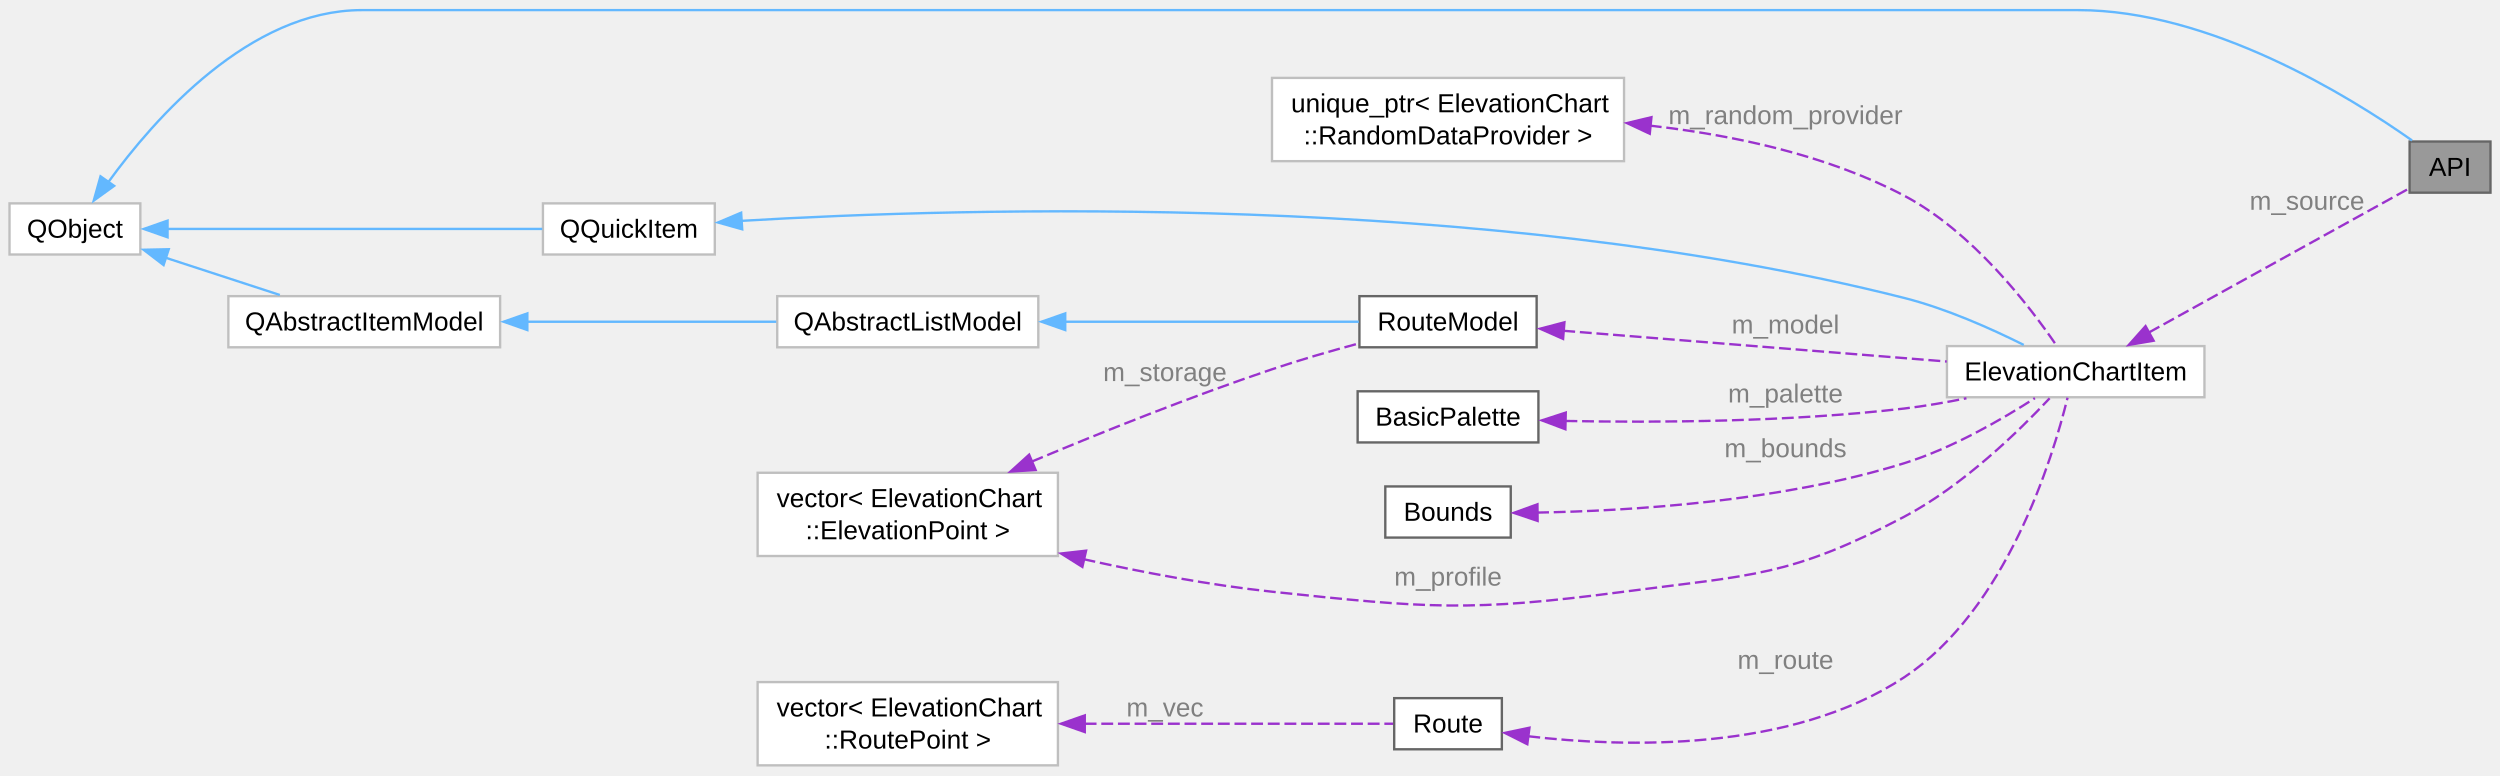
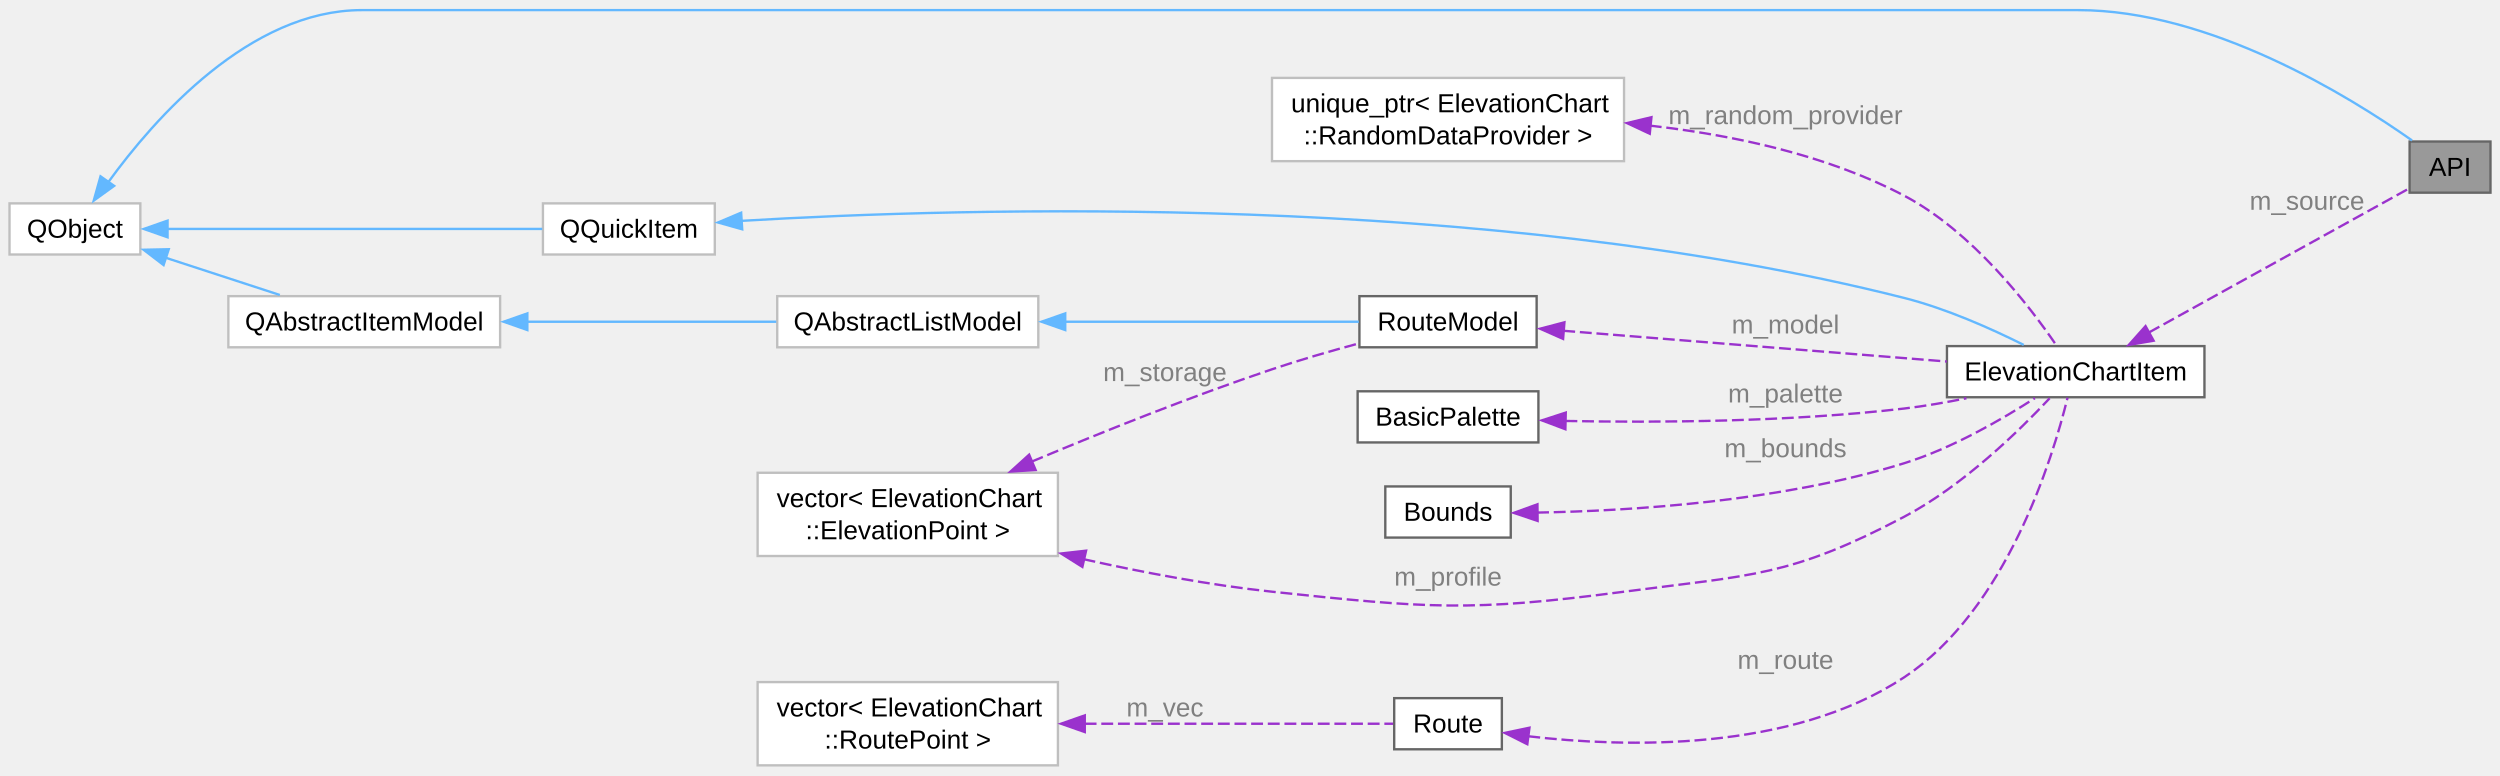
<svg xmlns="http://www.w3.org/2000/svg" xmlns:xlink="http://www.w3.org/1999/xlink" width="1051pt" height="326pt" viewBox="0.00 0.00 1051.00 325.50">
  <g id="graph0" class="graph" transform="scale(1 1) rotate(0) translate(4 321.5)">
    <g id="Node000001" class="node">
      <g id="a_Node000001">
        <a xlink:title="Публичный интерфейс (C++) для виджета профиля высот.">
          <polygon fill="#999999" stroke="#666666" points="1043,-262.25 1009,-262.25 1009,-240.75 1043,-240.75 1043,-262.25" />
          <text text-anchor="middle" x="1026" y="-247.8" font-family="Arial" font-size="11.00">API</text>
        </a>
      </g>
    </g>
    <g id="Node000002" class="node">
      <g id="a_Node000002">
        <a xlink:title=" ">
          <polygon fill="white" stroke="#bfbfbf" points="55,-236.25 0,-236.25 0,-214.75 55,-214.75 55,-236.25" />
          <text text-anchor="middle" x="27.5" y="-221.8" font-family="Arial" font-size="11.00">QObject</text>
        </a>
      </g>
    </g>
    <g id="edge1_Node000001_Node000002" class="edge">
      <g id="a_edge1_Node000001_Node000002">
        <a xlink:title=" ">
          <path fill="none" stroke="#63b8ff" d="M41.47,-245.1C61.07,-272.12 101.02,-317.5 148.12,-317.5 148.12,-317.5 148.12,-317.5 869.62,-317.5 925.02,-317.5 983.31,-281.53 1010.03,-262.7" />
          <polygon fill="#63b8ff" stroke="#63b8ff" points="43.99,-243.61 35.4,-237.41 38.26,-247.62 43.99,-243.61" />
        </a>
      </g>
    </g>
    <g id="Node000004" class="node">
      <g id="a_Node000004">
        <a xlink:href="../../d7/d4d/classQQuickItem.html" target="_top" xlink:title=" ">
          <polygon fill="white" stroke="#bfbfbf" points="296.5,-236.25 224.25,-236.25 224.25,-214.75 296.5,-214.75 296.5,-236.25" />
          <text text-anchor="middle" x="260.38" y="-221.8" font-family="Arial" font-size="11.00">QQuickItem</text>
        </a>
      </g>
    </g>
    <g id="edge4_Node000004_Node000002" class="edge">
      <g id="a_edge4_Node000004_Node000002">
        <a xlink:title=" ">
          <path fill="none" stroke="#63b8ff" d="M66.17,-225.5C109.84,-225.5 181.26,-225.5 223.95,-225.5" />
          <polygon fill="#63b8ff" stroke="#63b8ff" points="66.44,-222 56.44,-225.5 66.44,-229 66.44,-222" />
        </a>
      </g>
    </g>
    <g id="Node000011" class="node">
      <g id="a_Node000011">
        <a xlink:href="../../d0/d5a/classQAbstractItemModel.html" target="_top" xlink:title=" ">
          <polygon fill="white" stroke="#bfbfbf" points="206.25,-197.25 92,-197.25 92,-175.75 206.25,-175.75 206.25,-197.25" />
          <text text-anchor="middle" x="149.12" y="-182.8" font-family="Arial" font-size="11.00">QAbstractItemModel</text>
        </a>
      </g>
    </g>
    <g id="edge12_Node000011_Node000002" class="edge">
      <g id="a_edge12_Node000011_Node000002">
        <a xlink:title=" ">
          <path fill="none" stroke="#63b8ff" d="M65.53,-213.43C80.87,-208.43 98.57,-202.66 113.63,-197.74" />
          <polygon fill="#63b8ff" stroke="#63b8ff" points="64.77,-210.32 56.35,-216.75 66.94,-216.98 64.77,-210.32" />
        </a>
      </g>
    </g>
    <g id="Node000003" class="node">
      <g id="a_Node000003">
-         <a xlink:href="../../d2/d6b/classElevationChart_1_1ElevationChartItem.html" target="_top" xlink:title=" ">
-           <polygon fill="white" stroke="#bfbfbf" points="922.75,-176.25 814.5,-176.25 814.5,-154.75 922.75,-154.75 922.75,-176.25" />
+         <a xlink:href="../../d2/d6b/classElevationChart_1_1ElevationChartItem.html" target="_top" xlink:title="Основной класс библиотеки.">
+           <polygon fill="white" stroke="#666666" points="922.75,-176.25 814.5,-176.25 814.5,-154.75 922.75,-154.75 922.75,-176.25" />
          <text text-anchor="middle" x="868.62" y="-161.8" font-family="Arial" font-size="11.00">ElevationChartItem</text>
        </a>
      </g>
    </g>
    <g id="edge2_Node000001_Node000003" class="edge">
      <g id="a_edge2_Node000001_Node000003">
        <a xlink:title=" ">
          <path fill="none" stroke="#9a32cd" stroke-dasharray="5,2" d="M899.42,-181.99C932.04,-200.04 983.12,-228.32 1008.93,-242.61" />
          <polygon fill="#9a32cd" stroke="#9a32cd" points="901.38,-178.52 890.94,-176.74 897.99,-184.65 901.38,-178.52" />
        </a>
      </g>
      <text text-anchor="middle" x="965.88" y="-233.55" font-family="Arial" font-size="11.00" fill="grey"> m_source</text>
    </g>
    <g id="edge3_Node000003_Node000004" class="edge">
      <g id="a_edge3_Node000003_Node000004">
        <a xlink:title=" ">
          <path fill="none" stroke="#63b8ff" d="M307.64,-228.9C401.5,-234.52 620.34,-241.08 796.5,-196.5 814.13,-192.04 832.94,-183.66 846.79,-176.74" />
          <polygon fill="#63b8ff" stroke="#63b8ff" points="308.02,-225.35 297.82,-228.22 307.58,-232.34 308.02,-225.35" />
        </a>
      </g>
    </g>
    <g id="Node000005" class="node">
      <g id="a_Node000005">
        <a xlink:href="../../d8/d37/classSG_1_1BasicPalette.html" target="_top" xlink:title="Простейшая палитра цветов.">
          <polygon fill="white" stroke="#666666" points="642.75,-157.25 566.75,-157.25 566.75,-135.75 642.75,-135.75 642.75,-157.25" />
          <text text-anchor="middle" x="604.75" y="-142.8" font-family="Arial" font-size="11.00">BasicPalette</text>
        </a>
      </g>
    </g>
    <g id="edge5_Node000003_Node000005" class="edge">
      <g id="a_edge5_Node000003_Node000005">
        <a xlink:title=" ">
          <path fill="none" stroke="#9a32cd" stroke-dasharray="5,2" d="M654.11,-144.78C692.78,-144.03 748.29,-144.36 796.5,-150 805.04,-151 814.05,-152.56 822.7,-154.32" />
          <polygon fill="#9a32cd" stroke="#9a32cd" points="654.09,-141.3 644.18,-145.03 654.25,-148.3 654.09,-141.3" />
        </a>
      </g>
      <text text-anchor="middle" x="746.62" y="-152.55" font-family="Arial" font-size="11.00" fill="grey"> m_palette</text>
    </g>
    <g id="Node000006" class="node">
      <g id="a_Node000006">
        <a xlink:href="../../d6/d1e/classElevationChart_1_1Bounds.html" target="_top" xlink:title="Класс-гаджет, хранящий предельные значения осей X и Y.">
          <polygon fill="white" stroke="#666666" points="631.12,-117.25 578.38,-117.25 578.38,-95.75 631.12,-95.75 631.12,-117.25" />
          <text text-anchor="middle" x="604.75" y="-102.8" font-family="Arial" font-size="11.00">Bounds</text>
        </a>
      </g>
    </g>
    <g id="edge6_Node000003_Node000006" class="edge">
      <g id="a_edge6_Node000003_Node000006">
        <a xlink:title=" ">
          <path fill="none" stroke="#9a32cd" stroke-dasharray="5,2" d="M642.19,-106.26C681.21,-106.95 744.54,-110.84 796.5,-127 816.61,-133.26 837.57,-145.4 851.48,-154.38" />
          <polygon fill="#9a32cd" stroke="#9a32cd" points="642.42,-102.75 632.38,-106.14 642.34,-109.75 642.42,-102.75" />
        </a>
      </g>
      <text text-anchor="middle" x="746.62" y="-129.55" font-family="Arial" font-size="11.00" fill="grey"> m_bounds</text>
    </g>
    <g id="Node000007" class="node">
      <g id="a_Node000007">
        <a xlink:href="../../de/d39/classElevationChart_1_1Route.html" target="_top" xlink:title="Набор последовательных точек на карте.">
          <polygon fill="white" stroke="#666666" points="627.38,-28.25 582.12,-28.25 582.12,-6.75 627.38,-6.75 627.38,-28.25" />
          <text text-anchor="middle" x="604.75" y="-13.8" font-family="Arial" font-size="11.00">Route</text>
        </a>
      </g>
    </g>
    <g id="edge7_Node000003_Node000007" class="edge">
      <g id="a_edge7_Node000003_Node000007">
        <a xlink:title=" ">
          <path fill="none" stroke="#9a32cd" stroke-dasharray="5,2" d="M638.5,-12.22C679.09,-7.49 748.74,-5.46 796.5,-37 839.48,-65.38 858.92,-128.98 865.2,-154.55" />
          <polygon fill="#9a32cd" stroke="#9a32cd" points="638.08,-8.88 628.62,-13.64 638.99,-15.82 638.08,-8.88" />
        </a>
      </g>
      <text text-anchor="middle" x="746.62" y="-40.55" font-family="Arial" font-size="11.00" fill="grey"> m_route</text>
    </g>
    <g id="Node000008" class="node">
      <g id="a_Node000008">
        <a xlink:title=" ">
          <polygon fill="white" stroke="#bfbfbf" points="440.75,-35 314.5,-35 314.5,0 440.75,0 440.75,-35" />
          <text text-anchor="start" x="322.5" y="-20.55" font-family="Arial" font-size="11.00">vector&lt; ElevationChart</text>
          <text text-anchor="middle" x="377.62" y="-7.05" font-family="Arial" font-size="11.00">::RoutePoint &gt;</text>
        </a>
      </g>
    </g>
    <g id="edge8_Node000007_Node000008" class="edge">
      <g id="a_edge8_Node000007_Node000008">
        <a xlink:title=" ">
          <path fill="none" stroke="#9a32cd" stroke-dasharray="5,2" d="M451.98,-17.5C497.07,-17.5 551.76,-17.5 581.63,-17.5" />
          <polygon fill="#9a32cd" stroke="#9a32cd" points="452.04,-14 442.04,-17.5 452.04,-21 452.04,-14" />
        </a>
      </g>
      <text text-anchor="middle" x="485.75" y="-20.55" font-family="Arial" font-size="11.00" fill="grey"> m_vec</text>
    </g>
    <g id="Node000009" class="node">
      <g id="a_Node000009">
        <a xlink:href="../../d6/de1/classElevationChart_1_1RouteModel.html" target="_top" xlink:title="Модель точек пути для профиля высот.">
          <polygon fill="white" stroke="#666666" points="642,-197.25 567.5,-197.25 567.5,-175.75 642,-175.75 642,-197.25" />
          <text text-anchor="middle" x="604.75" y="-182.8" font-family="Arial" font-size="11.00">RouteModel</text>
        </a>
      </g>
    </g>
    <g id="edge9_Node000003_Node000009" class="edge">
      <g id="a_edge9_Node000003_Node000009">
        <a xlink:title=" ">
          <path fill="none" stroke="#9a32cd" stroke-dasharray="5,2" d="M653.19,-182.7C698.64,-179.05 767.13,-173.56 814.41,-169.77" />
          <polygon fill="#9a32cd" stroke="#9a32cd" points="653.13,-179.27 643.44,-183.56 653.69,-186.25 653.13,-179.27" />
        </a>
      </g>
      <text text-anchor="middle" x="746.62" y="-181.55" font-family="Arial" font-size="11.00" fill="grey"> m_model</text>
    </g>
    <g id="Node000010" class="node">
      <g id="a_Node000010">
        <a xlink:href="../../d5/d2d/classQAbstractListModel.html" target="_top" xlink:title=" ">
          <polygon fill="white" stroke="#bfbfbf" points="432.5,-197.25 322.75,-197.25 322.75,-175.75 432.5,-175.75 432.5,-197.25" />
          <text text-anchor="middle" x="377.62" y="-182.8" font-family="Arial" font-size="11.00">QAbstractListModel</text>
        </a>
      </g>
    </g>
    <g id="edge10_Node000009_Node000010" class="edge">
      <g id="a_edge10_Node000009_Node000010">
        <a xlink:title=" ">
          <path fill="none" stroke="#63b8ff" d="M443.62,-186.5C483.79,-186.5 533.88,-186.5 567.24,-186.5" />
          <polygon fill="#63b8ff" stroke="#63b8ff" points="443.83,-183 433.83,-186.5 443.83,-190 443.83,-183" />
        </a>
      </g>
    </g>
    <g id="edge11_Node000010_Node000011" class="edge">
      <g id="a_edge11_Node000010_Node000011">
        <a xlink:title=" ">
          <path fill="none" stroke="#63b8ff" d="M217.33,-186.5C250.83,-186.5 290.81,-186.5 322.33,-186.5" />
          <polygon fill="#63b8ff" stroke="#63b8ff" points="217.7,-183 207.7,-186.5 217.7,-190 217.7,-183" />
        </a>
      </g>
    </g>
    <g id="Node000012" class="node">
      <g id="a_Node000012">
        <a xlink:title=" ">
          <polygon fill="white" stroke="#bfbfbf" points="440.75,-123 314.5,-123 314.5,-88 440.75,-88 440.75,-123" />
          <text text-anchor="start" x="322.5" y="-108.55" font-family="Arial" font-size="11.00">vector&lt; ElevationChart</text>
          <text text-anchor="middle" x="377.62" y="-95.05" font-family="Arial" font-size="11.00">::ElevationPoint &gt;</text>
        </a>
      </g>
    </g>
    <g id="edge15_Node000003_Node000012" class="edge">
      <g id="a_edge15_Node000003_Node000012">
        <a xlink:title=" ">
          <path fill="none" stroke="#9a32cd" stroke-dasharray="5,2" d="M451.53,-86.67C476.48,-81.1 504.66,-75.76 530.75,-73 596.16,-66.09 613.53,-64.43 678.75,-73 732.46,-80.06 748.58,-79.24 796.5,-104.5 821.25,-117.55 844.85,-140.6 857.67,-154.32" />
          <polygon fill="#9a32cd" stroke="#9a32cd" points="451.03,-83.42 442.06,-89.06 452.59,-90.25 451.03,-83.42" />
        </a>
      </g>
      <text text-anchor="middle" x="604.75" y="-75.55" font-family="Arial" font-size="11.00" fill="grey"> m_profile</text>
    </g>
    <g id="edge13_Node000009_Node000012" class="edge">
      <g id="a_edge13_Node000009_Node000012">
        <a xlink:title=" ">
          <path fill="none" stroke="#9a32cd" stroke-dasharray="5,2" d="M429.78,-127.71C459.04,-139.98 496.61,-155.02 530.75,-166.5 542.46,-170.44 555.41,-174.18 567.11,-177.34" />
          <polygon fill="#9a32cd" stroke="#9a32cd" points="431.37,-124.16 420.8,-123.49 428.65,-130.61 431.37,-124.16" />
        </a>
      </g>
      <text text-anchor="middle" x="485.75" y="-161.55" font-family="Arial" font-size="11.00" fill="grey"> m_storage</text>
    </g>
    <g id="Node000013" class="node">
      <g id="a_Node000013">
        <a xlink:title=" ">
          <polygon fill="white" stroke="#bfbfbf" points="678.75,-289 530.75,-289 530.75,-254 678.75,-254 678.75,-289" />
          <text text-anchor="start" x="538.75" y="-274.55" font-family="Arial" font-size="11.00">unique_ptr&lt; ElevationChart</text>
          <text text-anchor="middle" x="604.75" y="-261.05" font-family="Arial" font-size="11.00">::RandomDataProvider &gt;</text>
        </a>
      </g>
    </g>
    <g id="edge14_Node000003_Node000013" class="edge">
      <g id="a_edge14_Node000003_Node000013">
        <a xlink:title=" ">
          <path fill="none" stroke="#9a32cd" stroke-dasharray="5,2" d="M689.56,-268.94C724.27,-265.02 763.94,-256.69 796.5,-239.5 825.18,-224.36 849.03,-193.35 860.42,-176.68" />
          <polygon fill="#9a32cd" stroke="#9a32cd" points="689.56,-265.52 679.96,-270.01 690.27,-272.48 689.56,-265.52" />
        </a>
      </g>
      <text text-anchor="middle" x="746.62" y="-269.55" font-family="Arial" font-size="11.00" fill="grey"> m_random_provider</text>
    </g>
  </g>
</svg>
